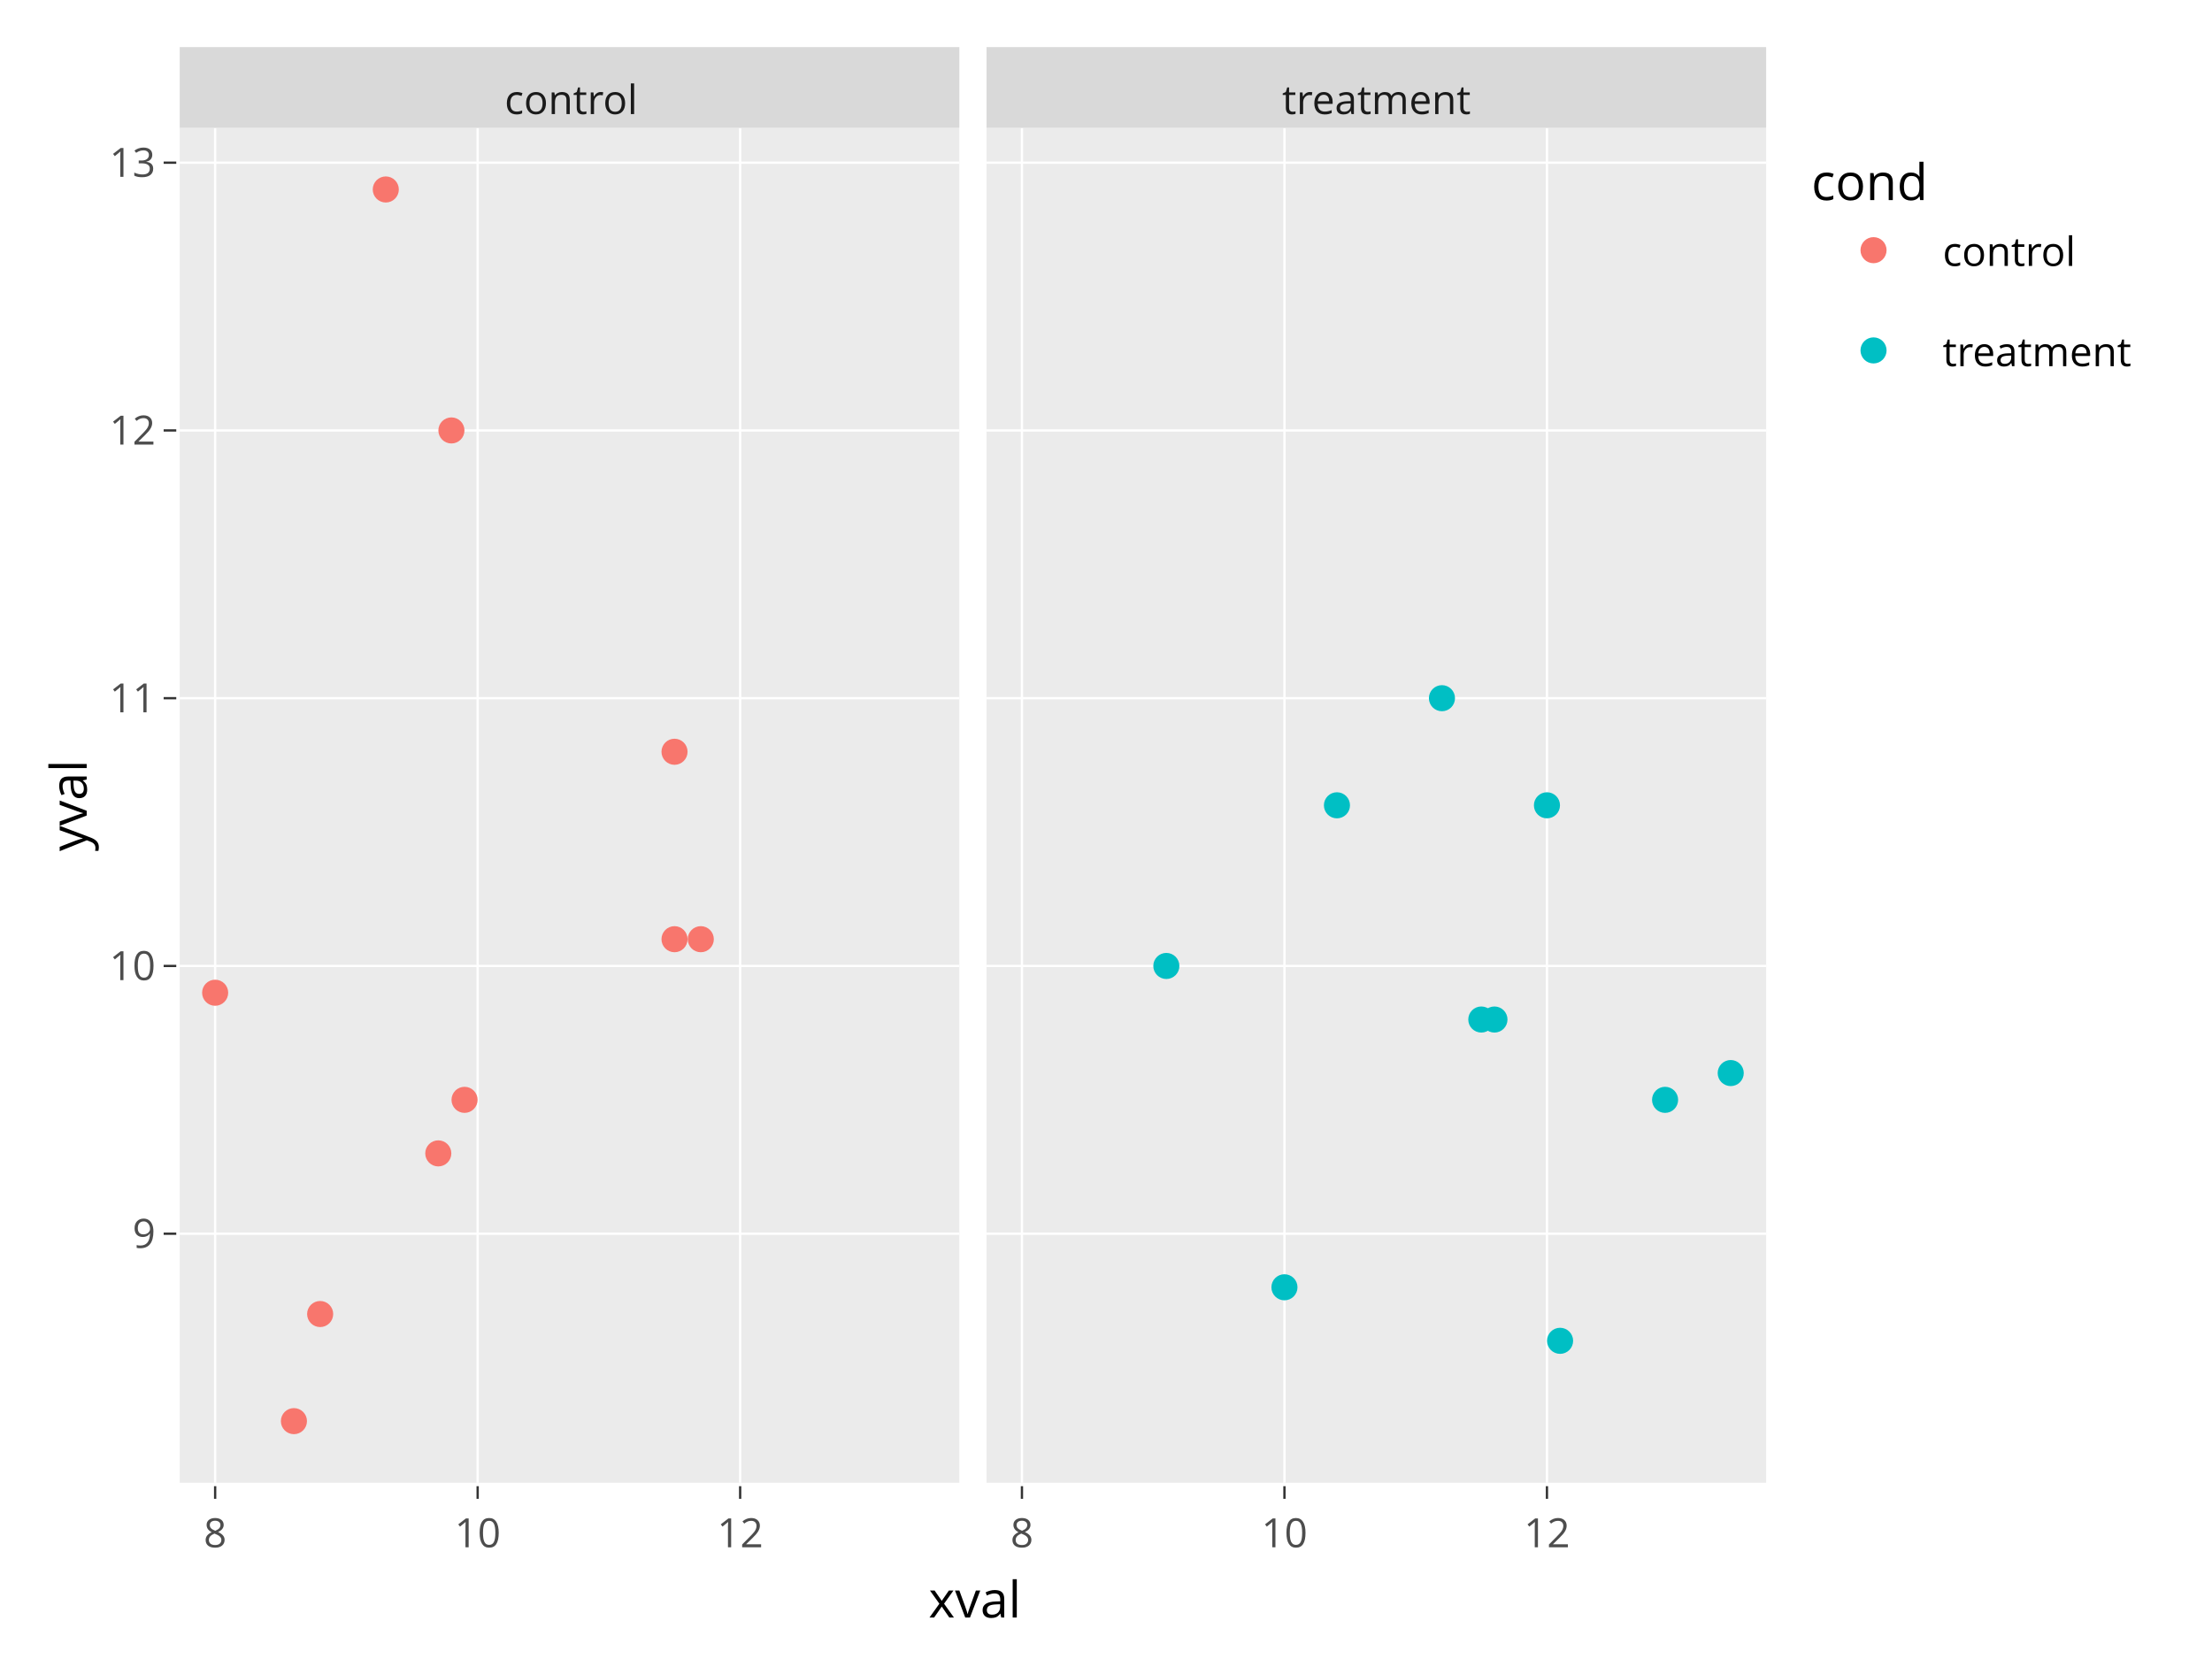
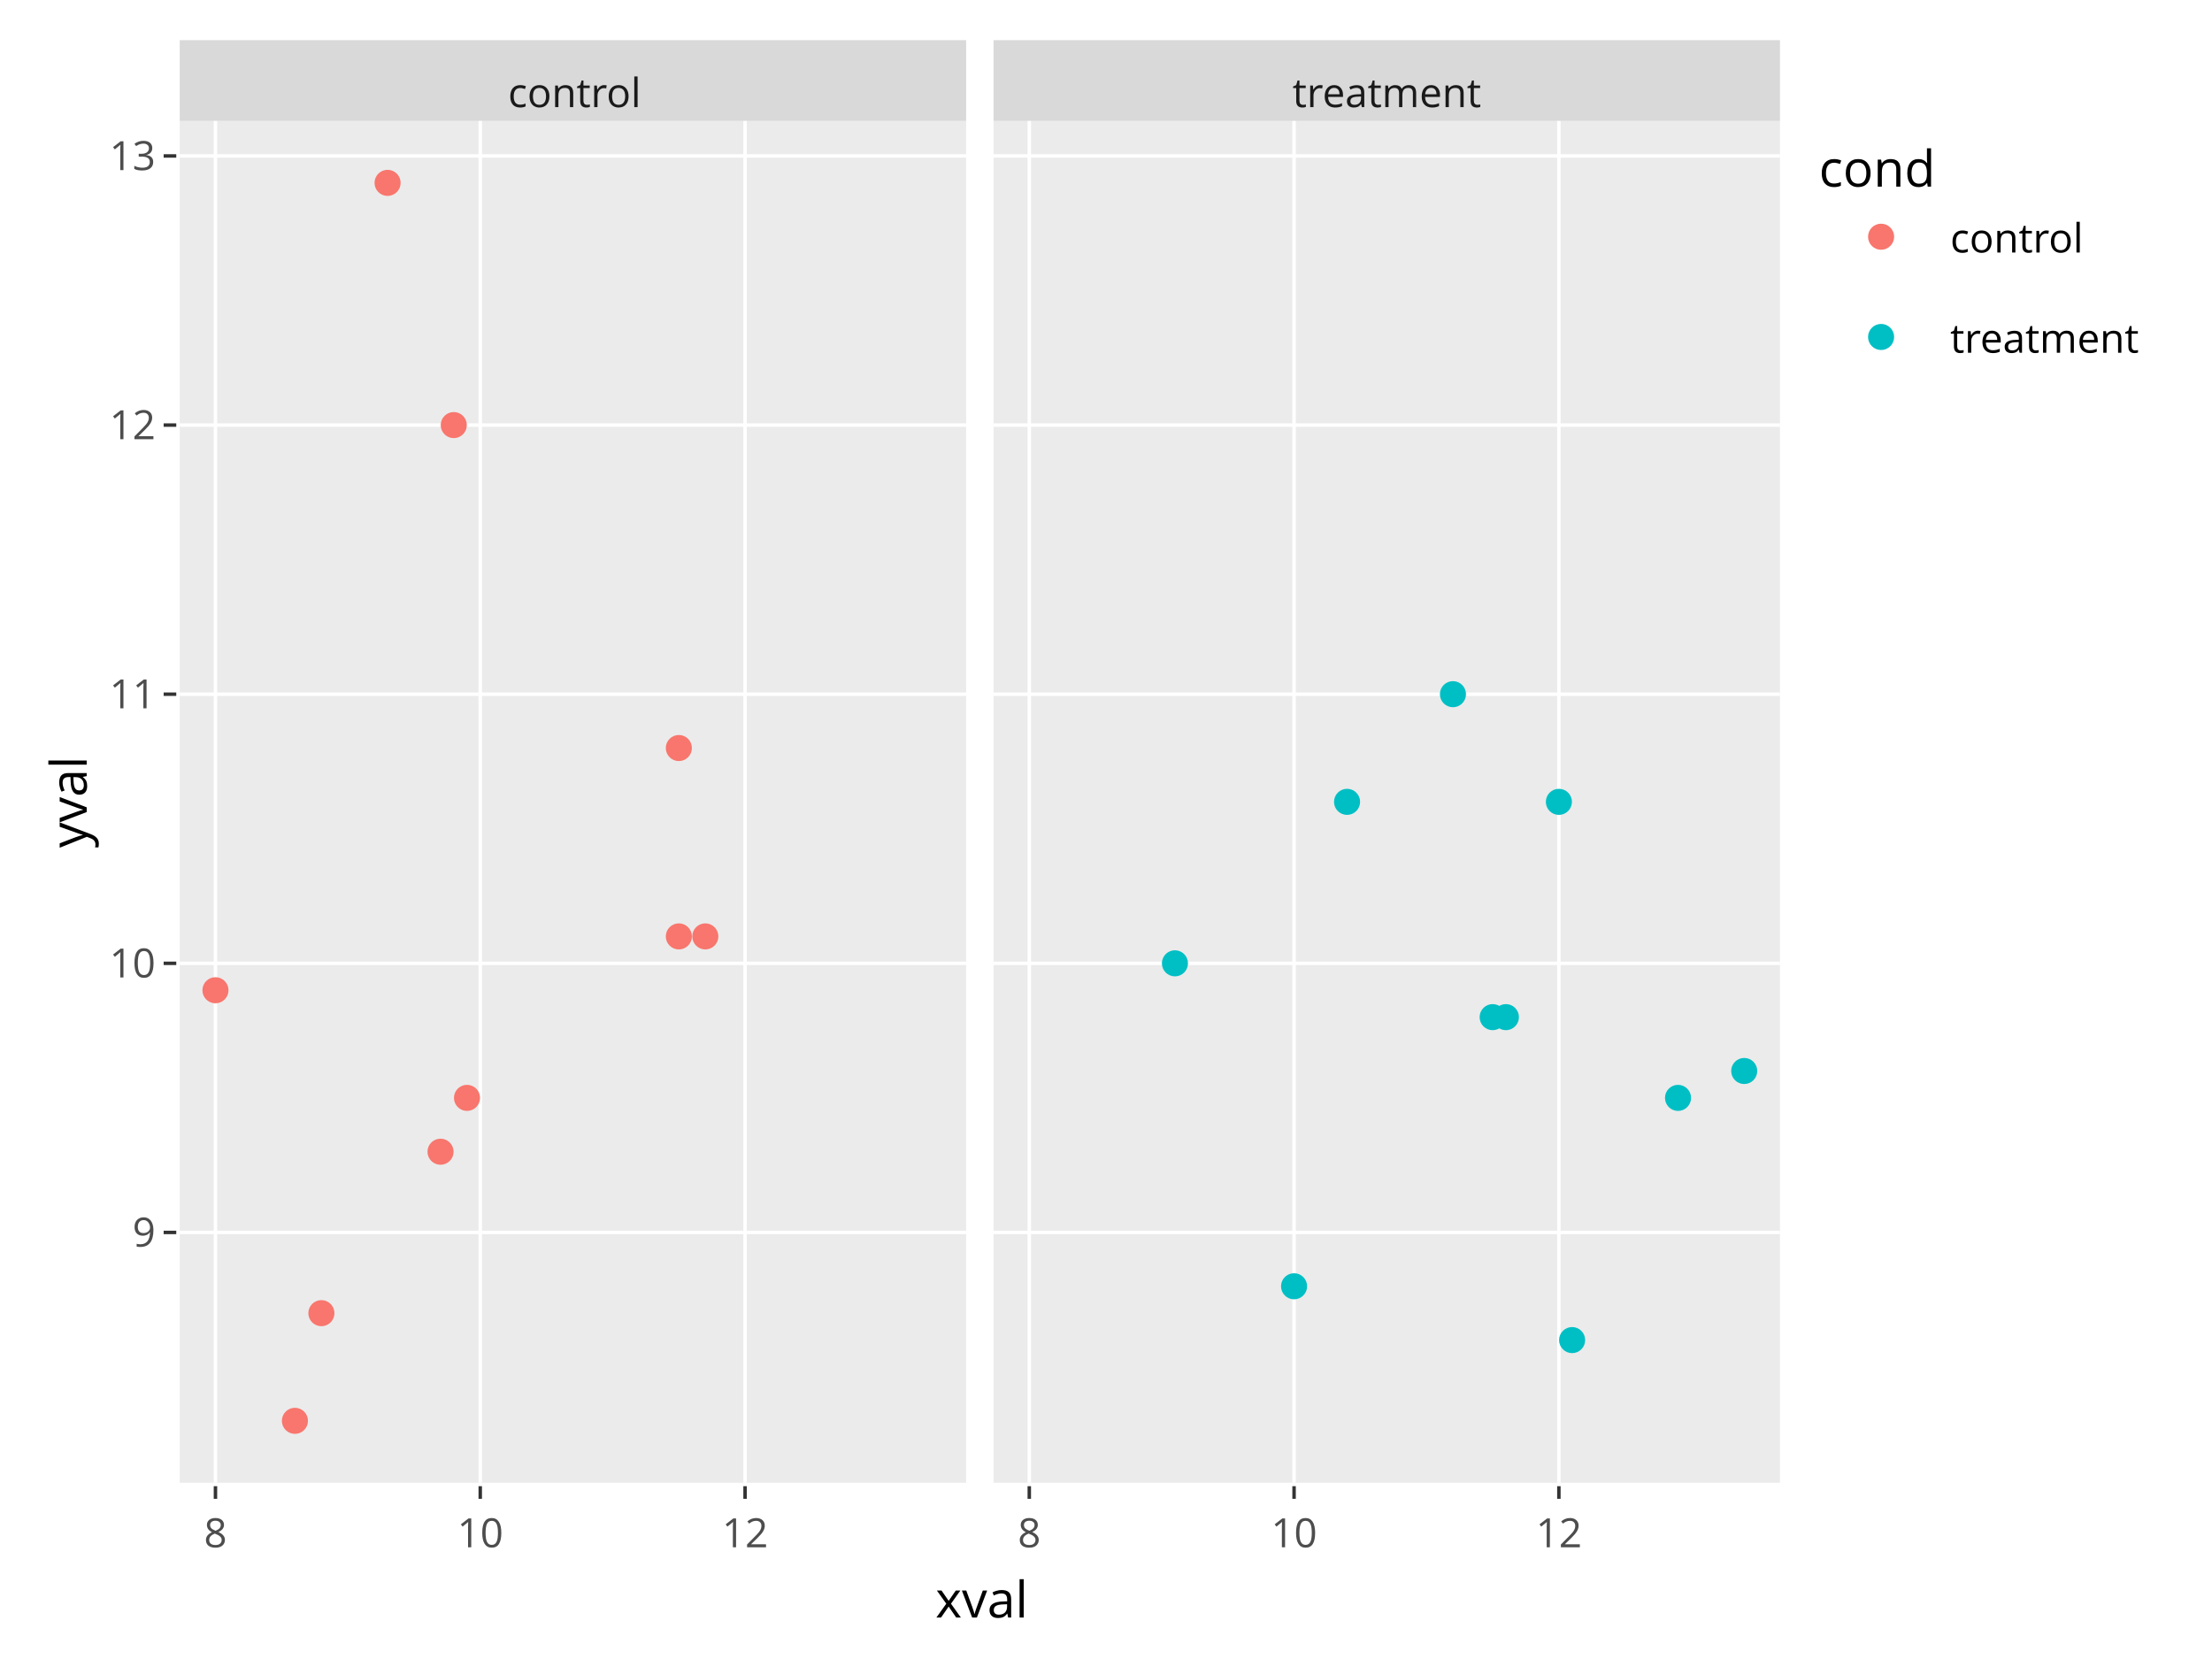
<svg xmlns="http://www.w3.org/2000/svg" class="main-svg" width="640" height="480" style="" viewBox="0 0 640 480">
  <rect x="0" y="0" width="640" height="480" style="fill: rgb(255, 255, 255); fill-opacity: 1;" />
  <defs id="defs-">
    <g class="clips">
      <clipPath id="clipxyplot" class="plotclip">
-         <rect width="225.57" height="392" />
+         <rect width="227.536" height="394" />
      </clipPath>
      <clipPath id="clipx2yplot" class="plotclip">
-         <rect width="225.57" height="392" />
+         <rect width="227.536" height="394" />
      </clipPath>
      <clipPath class="axesclip" id="clipx">
-         <rect x="52" y="0" width="225.57" height="480" />
+         <rect x="52" y="0" width="227.536" height="480" />
      </clipPath>
      <clipPath class="axesclip" id="clipy">
-         <rect x="0" y="37" width="640" height="392" />
+         <rect x="0" y="35" width="640" height="394" />
      </clipPath>
      <clipPath class="axesclip" id="clipxy">
-         <rect x="52" y="37" width="225.57" height="392" />
+         <rect x="52" y="35" width="227.536" height="394" />
      </clipPath>
      <clipPath class="axesclip" id="clipx2">
-         <rect x="285.43" y="0" width="225.57" height="480" />
+         <rect x="287.464" y="0" width="227.536" height="480" />
      </clipPath>
      <clipPath class="axesclip" id="clipx2y">
-         <rect x="285.43" y="37" width="225.57" height="392" />
+         <rect x="287.464" y="35" width="227.536" height="394" />
      </clipPath>
    </g>
    <g class="gradients" />
    <g class="patterns" />
  </defs>
  <g class="bglayer">
-     <rect class="bg" x="52" y="37" width="225.57" height="392" style="fill: rgb(235, 235, 235); fill-opacity: 1; stroke-width: 0;" />
-     <rect class="bg" x="285.43" y="37" width="225.57" height="392" style="fill: rgb(235, 235, 235); fill-opacity: 1; stroke-width: 0;" />
+     <rect class="bg" x="52" y="35" width="227.536" height="394" style="fill: rgb(235, 235, 235); fill-opacity: 1; stroke-width: 0;" />
+     <rect class="bg" x="287.464" y="35" width="227.536" height="394" style="fill: rgb(235, 235, 235); fill-opacity: 1; stroke-width: 0;" />
  </g>
  <g class="layer-below">
    <g class="imagelayer" />
-     <g class="shapelayer" />
+     <g class="shapelayer">
+       <path data-index="0" fill-rule="evenodd" d="M52,429H279.536V35H52Z" style="opacity: 1; stroke: rgb(0, 0, 0); stroke-opacity: 0; fill: rgb(0, 0, 0); fill-opacity: 0; stroke-width: 0px;" />
+       <path data-index="1" fill-rule="evenodd" d="M52,35H279.536V11.621H52Z" style="opacity: 1; stroke: rgb(0, 0, 0); stroke-opacity: 0; fill: rgb(217, 217, 217); fill-opacity: 1; stroke-width: 0px;" />
+       <path data-index="2" fill-rule="evenodd" d="M287.464,429H515V35H287.464Z" style="opacity: 1; stroke: rgb(0, 0, 0); stroke-opacity: 0; fill: rgb(0, 0, 0); fill-opacity: 0; stroke-width: 0px;" />
+       <path data-index="3" fill-rule="evenodd" d="M287.464,35H515V11.621H287.464Z" style="opacity: 1; stroke: rgb(0, 0, 0); stroke-opacity: 0; fill: rgb(217, 217, 217); fill-opacity: 1; stroke-width: 0px;" />
+     </g>
  </g>
  <g class="cartesianlayer">
    <g class="subplot xy">
      <g class="layer-subplot">
        <g class="shapelayer" />
        <g class="imagelayer" />
      </g>
      <g class="gridlayer">
        <g class="x">
-           <path class="xgrid crisp" transform="translate(62.25,0)" d="M0,37v392" style="stroke: rgb(255, 255, 255); stroke-opacity: 1; stroke-width: 0.664px;" />
-           <path class="xgrid crisp" transform="translate(138.2,0)" d="M0,37v392" style="stroke: rgb(255, 255, 255); stroke-opacity: 1; stroke-width: 0.664px;" />
-           <path class="xgrid crisp" transform="translate(214.15,0)" d="M0,37v392" style="stroke: rgb(255, 255, 255); stroke-opacity: 1; stroke-width: 0.664px;" />
+           <path class="xgrid crisp" transform="translate(62.34,0)" d="M0,35v394" style="stroke: rgb(255, 255, 255); stroke-opacity: 1; stroke-width: 1px;" />
+           <path class="xgrid crisp" transform="translate(138.95,0)" d="M0,35v394" style="stroke: rgb(255, 255, 255); stroke-opacity: 1; stroke-width: 1px;" />
+           <path class="xgrid crisp" transform="translate(215.57,0)" d="M0,35v394" style="stroke: rgb(255, 255, 255); stroke-opacity: 1; stroke-width: 1px;" />
        </g>
        <g class="y">
-           <path class="ygrid crisp" transform="translate(0,356.95)" d="M52,0h225.57" style="stroke: rgb(255, 255, 255); stroke-opacity: 1; stroke-width: 0.664px;" />
-           <path class="ygrid crisp" transform="translate(0,279.48)" d="M52,0h225.57" style="stroke: rgb(255, 255, 255); stroke-opacity: 1; stroke-width: 0.664px;" />
-           <path class="ygrid crisp" transform="translate(0,202.01)" d="M52,0h225.57" style="stroke: rgb(255, 255, 255); stroke-opacity: 1; stroke-width: 0.664px;" />
-           <path class="ygrid crisp" transform="translate(0,124.54)" d="M52,0h225.57" style="stroke: rgb(255, 255, 255); stroke-opacity: 1; stroke-width: 0.664px;" />
-           <path class="ygrid crisp" transform="translate(0,47.07)" d="M52,0h225.57" style="stroke: rgb(255, 255, 255); stroke-opacity: 1; stroke-width: 0.664px;" />
+           <path class="ygrid crisp" transform="translate(0,356.58)" d="M52,0h227.536" style="stroke: rgb(255, 255, 255); stroke-opacity: 1; stroke-width: 1px;" />
+           <path class="ygrid crisp" transform="translate(0,278.72)" d="M52,0h227.536" style="stroke: rgb(255, 255, 255); stroke-opacity: 1; stroke-width: 1px;" />
+           <path class="ygrid crisp" transform="translate(0,200.85)" d="M52,0h227.536" style="stroke: rgb(255, 255, 255); stroke-opacity: 1; stroke-width: 1px;" />
+           <path class="ygrid crisp" transform="translate(0,122.99)" d="M52,0h227.536" style="stroke: rgb(255, 255, 255); stroke-opacity: 1; stroke-width: 1px;" />
+           <path class="ygrid crisp" transform="translate(0,45.12)" d="M52,0h227.536" style="stroke: rgb(255, 255, 255); stroke-opacity: 1; stroke-width: 1px;" />
        </g>
      </g>
      <g class="zerolinelayer" />
      <path class="xlines-below" />
      <path class="ylines-below" />
      <g class="overlines-below" />
      <g class="xaxislayer-below" />
      <g class="yaxislayer-below" />
      <g class="overaxes-below" />
-       <g class="plot" transform="translate(52,37)" clip-path="url(#clipxyplot)">
+       <g class="plot" transform="translate(52,35)" clip-path="url(#clipxyplot)">
        <g class="scatterlayer mlayer">
          <g class="trace scatter trace-vdiffr-plotly-1" style="stroke-miterlimit: 2; opacity: 1;">
            <g class="fills" />
            <g class="errorbars" />
            <g class="lines" />
            <g class="points">
-               <path class="point" transform="translate(143.16,180.51)" d="M2.83,0A2.83,2.83 0 1,1 0,-2.83A2.83,2.83 0 0,1 2.83,0Z" style="opacity: 1; stroke-width: 1.89px; fill: rgb(248, 118, 109); fill-opacity: 1; stroke: rgb(248, 118, 109); stroke-opacity: 1;" />
-               <path class="point" transform="translate(59.62,17.82)" d="M2.83,0A2.83,2.83 0 1,1 0,-2.83A2.83,2.83 0 0,1 2.83,0Z" style="opacity: 1; stroke-width: 1.89px; fill: rgb(248, 118, 109); fill-opacity: 1; stroke: rgb(248, 118, 109); stroke-opacity: 1;" />
-               <path class="point" transform="translate(10.25,250.23)" d="M2.83,0A2.83,2.83 0 1,1 0,-2.83A2.83,2.83 0 0,1 2.83,0Z" style="opacity: 1; stroke-width: 1.89px; fill: rgb(248, 118, 109); fill-opacity: 1; stroke: rgb(248, 118, 109); stroke-opacity: 1;" />
-               <path class="point" transform="translate(143.16,234.74)" d="M2.83,0A2.83,2.83 0 1,1 0,-2.83A2.83,2.83 0 0,1 2.83,0Z" style="opacity: 1; stroke-width: 1.89px; fill: rgb(248, 118, 109); fill-opacity: 1; stroke: rgb(248, 118, 109); stroke-opacity: 1;" />
-               <path class="point" transform="translate(33.04,374.18)" d="M2.83,0A2.83,2.83 0 1,1 0,-2.83A2.83,2.83 0 0,1 2.83,0Z" style="opacity: 1; stroke-width: 1.89px; fill: rgb(248, 118, 109); fill-opacity: 1; stroke: rgb(248, 118, 109); stroke-opacity: 1;" />
-               <path class="point" transform="translate(82.41,281.22)" d="M2.83,0A2.83,2.83 0 1,1 0,-2.83A2.83,2.83 0 0,1 2.83,0Z" style="opacity: 1; stroke-width: 1.89px; fill: rgb(248, 118, 109); fill-opacity: 1; stroke: rgb(248, 118, 109); stroke-opacity: 1;" />
-               <path class="point" transform="translate(40.63,343.19)" d="M2.83,0A2.83,2.83 0 1,1 0,-2.83A2.83,2.83 0 0,1 2.83,0Z" style="opacity: 1; stroke-width: 1.89px; fill: rgb(248, 118, 109); fill-opacity: 1; stroke: rgb(248, 118, 109); stroke-opacity: 1;" />
-               <path class="point" transform="translate(150.76,234.74)" d="M2.83,0A2.83,2.83 0 1,1 0,-2.83A2.83,2.83 0 0,1 2.83,0Z" style="opacity: 1; stroke-width: 1.89px; fill: rgb(248, 118, 109); fill-opacity: 1; stroke: rgb(248, 118, 109); stroke-opacity: 1;" />
-               <path class="point" transform="translate(74.81,296.71)" d="M2.83,0A2.83,2.83 0 1,1 0,-2.83A2.83,2.83 0 0,1 2.83,0Z" style="opacity: 1; stroke-width: 1.89px; fill: rgb(248, 118, 109); fill-opacity: 1; stroke: rgb(248, 118, 109); stroke-opacity: 1;" />
-               <path class="point" transform="translate(78.61,87.54)" d="M2.83,0A2.83,2.83 0 1,1 0,-2.83A2.83,2.83 0 0,1 2.83,0Z" style="opacity: 1; stroke-width: 1.89px; fill: rgb(248, 118, 109); fill-opacity: 1; stroke: rgb(248, 118, 109); stroke-opacity: 1;" />
+               <path class="point" transform="translate(144.41,181.43)" d="M2.83,0A2.83,2.83 0 1,1 0,-2.83A2.83,2.83 0 0,1 2.83,0Z" style="opacity: 1; stroke-width: 1.89px; fill: rgb(248, 118, 109); fill-opacity: 1; stroke: rgb(248, 118, 109); stroke-opacity: 1;" />
+               <path class="point" transform="translate(60.14,17.91)" d="M2.83,0A2.83,2.83 0 1,1 0,-2.83A2.83,2.83 0 0,1 2.83,0Z" style="opacity: 1; stroke-width: 1.89px; fill: rgb(248, 118, 109); fill-opacity: 1; stroke: rgb(248, 118, 109); stroke-opacity: 1;" />
+               <path class="point" transform="translate(10.34,251.51)" d="M2.83,0A2.83,2.83 0 1,1 0,-2.83A2.83,2.83 0 0,1 2.83,0Z" style="opacity: 1; stroke-width: 1.89px; fill: rgb(248, 118, 109); fill-opacity: 1; stroke: rgb(248, 118, 109); stroke-opacity: 1;" />
+               <path class="point" transform="translate(144.41,235.93)" d="M2.83,0A2.83,2.83 0 1,1 0,-2.83A2.83,2.83 0 0,1 2.83,0Z" style="opacity: 1; stroke-width: 1.89px; fill: rgb(248, 118, 109); fill-opacity: 1; stroke: rgb(248, 118, 109); stroke-opacity: 1;" />
+               <path class="point" transform="translate(33.33,376.09)" d="M2.83,0A2.83,2.83 0 1,1 0,-2.83A2.83,2.83 0 0,1 2.83,0Z" style="opacity: 1; stroke-width: 1.89px; fill: rgb(248, 118, 109); fill-opacity: 1; stroke: rgb(248, 118, 109); stroke-opacity: 1;" />
+               <path class="point" transform="translate(83.12,282.65)" d="M2.83,0A2.83,2.83 0 1,1 0,-2.83A2.83,2.83 0 0,1 2.83,0Z" style="opacity: 1; stroke-width: 1.89px; fill: rgb(248, 118, 109); fill-opacity: 1; stroke: rgb(248, 118, 109); stroke-opacity: 1;" />
+               <path class="point" transform="translate(40.99,344.94)" d="M2.83,0A2.83,2.83 0 1,1 0,-2.83A2.83,2.83 0 0,1 2.83,0Z" style="opacity: 1; stroke-width: 1.89px; fill: rgb(248, 118, 109); fill-opacity: 1; stroke: rgb(248, 118, 109); stroke-opacity: 1;" />
+               <path class="point" transform="translate(152.07,235.93)" d="M2.83,0A2.83,2.83 0 1,1 0,-2.83A2.83,2.83 0 0,1 2.83,0Z" style="opacity: 1; stroke-width: 1.89px; fill: rgb(248, 118, 109); fill-opacity: 1; stroke: rgb(248, 118, 109); stroke-opacity: 1;" />
+               <path class="point" transform="translate(75.46,298.23)" d="M2.83,0A2.83,2.83 0 1,1 0,-2.83A2.83,2.83 0 0,1 2.83,0Z" style="opacity: 1; stroke-width: 1.89px; fill: rgb(248, 118, 109); fill-opacity: 1; stroke: rgb(248, 118, 109); stroke-opacity: 1;" />
+               <path class="point" transform="translate(79.29,87.99)" d="M2.83,0A2.83,2.83 0 1,1 0,-2.83A2.83,2.83 0 0,1 2.83,0Z" style="opacity: 1; stroke-width: 1.89px; fill: rgb(248, 118, 109); fill-opacity: 1; stroke: rgb(248, 118, 109); stroke-opacity: 1;" />
            </g>
            <g class="text" />
          </g>
        </g>
      </g>
      <g class="overplot" />
      <path class="xlines-above crisp" d="" style="fill: none; stroke-width: 1px; stroke: rgb(0, 0, 0); stroke-opacity: 0;" />
      <path class="ylines-above crisp" d="" style="fill: none; stroke-width: 1px; stroke: rgb(0, 0, 0); stroke-opacity: 0;" />
      <g class="overlines-above" />
      <g class="xaxislayer-above">
-         <path class="xtick ticks crisp" d="M0,430v3.653" transform="translate(62.25,0)" style="stroke: rgb(51, 51, 51); stroke-opacity: 1; stroke-width: 0.664px;" />
-         <path class="xtick ticks crisp" d="M0,430v3.653" transform="translate(138.2,0)" style="stroke: rgb(51, 51, 51); stroke-opacity: 1; stroke-width: 0.664px;" />
-         <path class="xtick ticks crisp" d="M0,430v3.653" transform="translate(214.15,0)" style="stroke: rgb(51, 51, 51); stroke-opacity: 1; stroke-width: 0.664px;" />
+         <path class="xtick ticks crisp" d="M0,430v3.653" transform="translate(62.34,0)" style="stroke: rgb(51, 51, 51); stroke-opacity: 1; stroke-width: 1px;" />
+         <path class="xtick ticks crisp" d="M0,430v3.653" transform="translate(138.95,0)" style="stroke: rgb(51, 51, 51); stroke-opacity: 1; stroke-width: 1px;" />
+         <path class="xtick ticks crisp" d="M0,430v3.653" transform="translate(215.57,0)" style="stroke: rgb(51, 51, 51); stroke-opacity: 1; stroke-width: 1px;" />
        <g class="xtick">
-           <text text-anchor="middle" x="0" y="447.68" transform="translate(62.25,0)" style="font-family: 'Open Sans', verdana, arial, sans-serif; font-size: 11.69px; fill: rgb(77, 77, 77); fill-opacity: 1; white-space: pre; opacity: 1;">8</text>
+           <text text-anchor="middle" x="0" y="447.68" transform="translate(62.34,0)" style="font-family: 'Open Sans', verdana, arial, sans-serif; font-size: 11.69px; fill: rgb(77, 77, 77); fill-opacity: 1; white-space: pre; opacity: 1;">8</text>
        </g>
        <g class="xtick">
-           <text text-anchor="middle" x="0" y="447.68" style="font-family: 'Open Sans', verdana, arial, sans-serif; font-size: 11.69px; fill: rgb(77, 77, 77); fill-opacity: 1; white-space: pre; opacity: 1;" transform="translate(138.2,0)">10</text>
+           <text text-anchor="middle" x="0" y="447.68" style="font-family: 'Open Sans', verdana, arial, sans-serif; font-size: 11.69px; fill: rgb(77, 77, 77); fill-opacity: 1; white-space: pre; opacity: 1;" transform="translate(138.95,0)">10</text>
        </g>
        <g class="xtick">
-           <text text-anchor="middle" x="0" y="447.68" style="font-family: 'Open Sans', verdana, arial, sans-serif; font-size: 11.69px; fill: rgb(77, 77, 77); fill-opacity: 1; white-space: pre; opacity: 1;" transform="translate(214.15,0)">12</text>
+           <text text-anchor="middle" x="0" y="447.68" style="font-family: 'Open Sans', verdana, arial, sans-serif; font-size: 11.69px; fill: rgb(77, 77, 77); fill-opacity: 1; white-space: pre; opacity: 1;" transform="translate(215.57,0)">12</text>
        </g>
      </g>
      <g class="yaxislayer-above">
-         <path class="ytick ticks crisp" d="M51,0h-3.653" transform="translate(0,356.95)" style="stroke: rgb(51, 51, 51); stroke-opacity: 1; stroke-width: 0.664px;" />
-         <path class="ytick ticks crisp" d="M51,0h-3.653" transform="translate(0,279.48)" style="stroke: rgb(51, 51, 51); stroke-opacity: 1; stroke-width: 0.664px;" />
-         <path class="ytick ticks crisp" d="M51,0h-3.653" transform="translate(0,202.01)" style="stroke: rgb(51, 51, 51); stroke-opacity: 1; stroke-width: 0.664px;" />
-         <path class="ytick ticks crisp" d="M51,0h-3.653" transform="translate(0,124.54)" style="stroke: rgb(51, 51, 51); stroke-opacity: 1; stroke-width: 0.664px;" />
-         <path class="ytick ticks crisp" d="M51,0h-3.653" transform="translate(0,47.07)" style="stroke: rgb(51, 51, 51); stroke-opacity: 1; stroke-width: 0.664px;" />
-         <g class="ytick">
-           <text text-anchor="end" x="45.009" y="4.091" transform="translate(0,356.95)" style="font-family: 'Open Sans', verdana, arial, sans-serif; font-size: 11.69px; fill: rgb(77, 77, 77); fill-opacity: 1; white-space: pre; opacity: 1;">9</text>
-         </g>
-         <g class="ytick">
-           <text text-anchor="end" x="45.009" y="4.091" style="font-family: 'Open Sans', verdana, arial, sans-serif; font-size: 11.69px; fill: rgb(77, 77, 77); fill-opacity: 1; white-space: pre; opacity: 1;" transform="translate(0,279.48)">10</text>
-         </g>
-         <g class="ytick">
-           <text text-anchor="end" x="45.009" y="4.091" style="font-family: 'Open Sans', verdana, arial, sans-serif; font-size: 11.69px; fill: rgb(77, 77, 77); fill-opacity: 1; white-space: pre; opacity: 1;" transform="translate(0,202.01)">11</text>
-         </g>
-         <g class="ytick">
-           <text text-anchor="end" x="45.009" y="4.091" style="font-family: 'Open Sans', verdana, arial, sans-serif; font-size: 11.69px; fill: rgb(77, 77, 77); fill-opacity: 1; white-space: pre; opacity: 1;" transform="translate(0,124.54)">12</text>
-         </g>
-         <g class="ytick">
-           <text text-anchor="end" x="45.009" y="4.091" style="font-family: 'Open Sans', verdana, arial, sans-serif; font-size: 11.69px; fill: rgb(77, 77, 77); fill-opacity: 1; white-space: pre; opacity: 1;" transform="translate(0,47.07)">13</text>
+         <path class="ytick ticks crisp" d="M51,0h-3.653" transform="translate(0,356.58)" style="stroke: rgb(51, 51, 51); stroke-opacity: 1; stroke-width: 1px;" />
+         <path class="ytick ticks crisp" d="M51,0h-3.653" transform="translate(0,278.72)" style="stroke: rgb(51, 51, 51); stroke-opacity: 1; stroke-width: 1px;" />
+         <path class="ytick ticks crisp" d="M51,0h-3.653" transform="translate(0,200.85)" style="stroke: rgb(51, 51, 51); stroke-opacity: 1; stroke-width: 1px;" />
+         <path class="ytick ticks crisp" d="M51,0h-3.653" transform="translate(0,122.99)" style="stroke: rgb(51, 51, 51); stroke-opacity: 1; stroke-width: 1px;" />
+         <path class="ytick ticks crisp" d="M51,0h-3.653" transform="translate(0,45.12)" style="stroke: rgb(51, 51, 51); stroke-opacity: 1; stroke-width: 1px;" />
+         <g class="ytick">
+           <text text-anchor="end" x="45.009" y="4.091" transform="translate(0,356.58)" style="font-family: 'Open Sans', verdana, arial, sans-serif; font-size: 11.69px; fill: rgb(77, 77, 77); fill-opacity: 1; white-space: pre; opacity: 1;">9</text>
+         </g>
+         <g class="ytick">
+           <text text-anchor="end" x="45.009" y="4.091" style="font-family: 'Open Sans', verdana, arial, sans-serif; font-size: 11.69px; fill: rgb(77, 77, 77); fill-opacity: 1; white-space: pre; opacity: 1;" transform="translate(0,278.72)">10</text>
+         </g>
+         <g class="ytick">
+           <text text-anchor="end" x="45.009" y="4.091" style="font-family: 'Open Sans', verdana, arial, sans-serif; font-size: 11.69px; fill: rgb(77, 77, 77); fill-opacity: 1; white-space: pre; opacity: 1;" transform="translate(0,200.85)">11</text>
+         </g>
+         <g class="ytick">
+           <text text-anchor="end" x="45.009" y="4.091" style="font-family: 'Open Sans', verdana, arial, sans-serif; font-size: 11.69px; fill: rgb(77, 77, 77); fill-opacity: 1; white-space: pre; opacity: 1;" transform="translate(0,122.99)">12</text>
+         </g>
+         <g class="ytick">
+           <text text-anchor="end" x="45.009" y="4.091" style="font-family: 'Open Sans', verdana, arial, sans-serif; font-size: 11.69px; fill: rgb(77, 77, 77); fill-opacity: 1; white-space: pre; opacity: 1;" transform="translate(0,45.12)">13</text>
        </g>
      </g>
      <g class="overaxes-above" />
    </g>
    <g class="subplot x2y">
      <g class="layer-subplot">
        <g class="shapelayer" />
        <g class="imagelayer" />
      </g>
      <g class="gridlayer">
        <g class="x2">
-           <path class="x2grid crisp" transform="translate(295.6798,0)" d="M0,37v392" style="stroke: rgb(255, 255, 255); stroke-opacity: 1; stroke-width: 0.664px;" />
-           <path class="x2grid crisp" transform="translate(371.6298,0)" d="M0,37v392" style="stroke: rgb(255, 255, 255); stroke-opacity: 1; stroke-width: 0.664px;" />
-           <path class="x2grid crisp" transform="translate(447.5798,0)" d="M0,37v392" style="stroke: rgb(255, 255, 255); stroke-opacity: 1; stroke-width: 0.664px;" />
+           <path class="x2grid crisp" transform="translate(297.804,0)" d="M0,35v394" style="stroke: rgb(255, 255, 255); stroke-opacity: 1; stroke-width: 1px;" />
+           <path class="x2grid crisp" transform="translate(374.414,0)" d="M0,35v394" style="stroke: rgb(255, 255, 255); stroke-opacity: 1; stroke-width: 1px;" />
+           <path class="x2grid crisp" transform="translate(451.034,0)" d="M0,35v394" style="stroke: rgb(255, 255, 255); stroke-opacity: 1; stroke-width: 1px;" />
        </g>
        <g class="y">
-           <path class="ygrid crisp" transform="translate(0,356.95)" d="M285.43,0h225.57" style="stroke: rgb(255, 255, 255); stroke-opacity: 1; stroke-width: 0.664px;" />
-           <path class="ygrid crisp" transform="translate(0,279.48)" d="M285.43,0h225.57" style="stroke: rgb(255, 255, 255); stroke-opacity: 1; stroke-width: 0.664px;" />
-           <path class="ygrid crisp" transform="translate(0,202.01)" d="M285.43,0h225.57" style="stroke: rgb(255, 255, 255); stroke-opacity: 1; stroke-width: 0.664px;" />
-           <path class="ygrid crisp" transform="translate(0,124.54)" d="M285.43,0h225.57" style="stroke: rgb(255, 255, 255); stroke-opacity: 1; stroke-width: 0.664px;" />
-           <path class="ygrid crisp" transform="translate(0,47.07)" d="M285.43,0h225.57" style="stroke: rgb(255, 255, 255); stroke-opacity: 1; stroke-width: 0.664px;" />
+           <path class="ygrid crisp" transform="translate(0,356.58)" d="M287.464,0h227.536" style="stroke: rgb(255, 255, 255); stroke-opacity: 1; stroke-width: 1px;" />
+           <path class="ygrid crisp" transform="translate(0,278.72)" d="M287.464,0h227.536" style="stroke: rgb(255, 255, 255); stroke-opacity: 1; stroke-width: 1px;" />
+           <path class="ygrid crisp" transform="translate(0,200.85)" d="M287.464,0h227.536" style="stroke: rgb(255, 255, 255); stroke-opacity: 1; stroke-width: 1px;" />
+           <path class="ygrid crisp" transform="translate(0,122.99)" d="M287.464,0h227.536" style="stroke: rgb(255, 255, 255); stroke-opacity: 1; stroke-width: 1px;" />
+           <path class="ygrid crisp" transform="translate(0,45.12)" d="M287.464,0h227.536" style="stroke: rgb(255, 255, 255); stroke-opacity: 1; stroke-width: 1px;" />
        </g>
      </g>
      <g class="zerolinelayer" />
      <path class="xlines-below" />
      <path class="ylines-below" />
      <g class="overlines-below" />
      <g class="xaxislayer-below" />
      <g class="yaxislayer-below" />
      <g class="overaxes-below" />
-       <g class="plot" transform="translate(285.4298,37)" clip-path="url(#clipx2yplot)">
+       <g class="plot" transform="translate(287.464,35)" clip-path="url(#clipx2yplot)">
        <g class="scatterlayer mlayer">
          <g class="trace scatter trace-vdiffr-plotly-2" style="stroke-miterlimit: 2; opacity: 1;">
            <g class="fills" />
            <g class="errorbars" />
            <g class="lines" />
            <g class="points">
-               <path class="point" transform="translate(101.39,196)" d="M2.83,0A2.83,2.83 0 1,1 0,-2.83A2.83,2.83 0 0,1 2.83,0Z" style="opacity: 1; stroke-width: 1.89px; fill: rgb(0, 191, 196); fill-opacity: 1; stroke: rgb(0, 191, 196); stroke-opacity: 1;" />
-               <path class="point" transform="translate(165.95,350.94)" d="M2.83,0A2.83,2.83 0 1,1 0,-2.83A2.83,2.83 0 0,1 2.83,0Z" style="opacity: 1; stroke-width: 1.89px; fill: rgb(0, 191, 196); fill-opacity: 1; stroke: rgb(0, 191, 196); stroke-opacity: 1;" />
-               <path class="point" transform="translate(131.77,165.01)" d="M2.83,0A2.83,2.83 0 1,1 0,-2.83A2.83,2.83 0 0,1 2.83,0Z" style="opacity: 1; stroke-width: 1.89px; fill: rgb(0, 191, 196); fill-opacity: 1; stroke: rgb(0, 191, 196); stroke-opacity: 1;" />
-               <path class="point" transform="translate(86.2,335.45)" d="M2.83,0A2.83,2.83 0 1,1 0,-2.83A2.83,2.83 0 0,1 2.83,0Z" style="opacity: 1; stroke-width: 1.89px; fill: rgb(0, 191, 196); fill-opacity: 1; stroke: rgb(0, 191, 196); stroke-opacity: 1;" />
-               <path class="point" transform="translate(196.33,281.22)" d="M2.83,0A2.83,2.83 0 1,1 0,-2.83A2.83,2.83 0 0,1 2.83,0Z" style="opacity: 1; stroke-width: 1.89px; fill: rgb(0, 191, 196); fill-opacity: 1; stroke: rgb(0, 191, 196); stroke-opacity: 1;" />
-               <path class="point" transform="translate(52.03,242.48)" d="M2.83,0A2.83,2.83 0 1,1 0,-2.83A2.83,2.83 0 0,1 2.83,0Z" style="opacity: 1; stroke-width: 1.89px; fill: rgb(0, 191, 196); fill-opacity: 1; stroke: rgb(0, 191, 196); stroke-opacity: 1;" />
-               <path class="point" transform="translate(215.32,273.47)" d="M2.83,0A2.83,2.83 0 1,1 0,-2.83A2.83,2.83 0 0,1 2.83,0Z" style="opacity: 1; stroke-width: 1.89px; fill: rgb(0, 191, 196); fill-opacity: 1; stroke: rgb(0, 191, 196); stroke-opacity: 1;" />
-               <path class="point" transform="translate(146.96,257.98)" d="M2.83,0A2.83,2.83 0 1,1 0,-2.83A2.83,2.83 0 0,1 2.83,0Z" style="opacity: 1; stroke-width: 1.89px; fill: rgb(0, 191, 196); fill-opacity: 1; stroke: rgb(0, 191, 196); stroke-opacity: 1;" />
-               <path class="point" transform="translate(143.16,257.98)" d="M2.83,0A2.83,2.83 0 1,1 0,-2.83A2.83,2.83 0 0,1 2.83,0Z" style="opacity: 1; stroke-width: 1.89px; fill: rgb(0, 191, 196); fill-opacity: 1; stroke: rgb(0, 191, 196); stroke-opacity: 1;" />
-               <path class="point" transform="translate(162.15,196)" d="M2.83,0A2.83,2.83 0 1,1 0,-2.83A2.83,2.83 0 0,1 2.83,0Z" style="opacity: 1; stroke-width: 1.89px; fill: rgb(0, 191, 196); fill-opacity: 1; stroke: rgb(0, 191, 196); stroke-opacity: 1;" />
+               <path class="point" transform="translate(102.28,197)" d="M2.83,0A2.83,2.83 0 1,1 0,-2.83A2.83,2.83 0 0,1 2.83,0Z" style="opacity: 1; stroke-width: 1.89px; fill: rgb(0, 191, 196); fill-opacity: 1; stroke: rgb(0, 191, 196); stroke-opacity: 1;" />
+               <path class="point" transform="translate(167.4,352.73)" d="M2.83,0A2.83,2.83 0 1,1 0,-2.83A2.83,2.83 0 0,1 2.83,0Z" style="opacity: 1; stroke-width: 1.89px; fill: rgb(0, 191, 196); fill-opacity: 1; stroke: rgb(0, 191, 196); stroke-opacity: 1;" />
+               <path class="point" transform="translate(132.92,165.85)" d="M2.83,0A2.83,2.83 0 1,1 0,-2.83A2.83,2.83 0 0,1 2.83,0Z" style="opacity: 1; stroke-width: 1.89px; fill: rgb(0, 191, 196); fill-opacity: 1; stroke: rgb(0, 191, 196); stroke-opacity: 1;" />
+               <path class="point" transform="translate(86.95,337.16)" d="M2.83,0A2.83,2.83 0 1,1 0,-2.83A2.83,2.83 0 0,1 2.83,0Z" style="opacity: 1; stroke-width: 1.89px; fill: rgb(0, 191, 196); fill-opacity: 1; stroke: rgb(0, 191, 196); stroke-opacity: 1;" />
+               <path class="point" transform="translate(198.04,282.65)" d="M2.83,0A2.83,2.83 0 1,1 0,-2.83A2.83,2.83 0 0,1 2.83,0Z" style="opacity: 1; stroke-width: 1.89px; fill: rgb(0, 191, 196); fill-opacity: 1; stroke: rgb(0, 191, 196); stroke-opacity: 1;" />
+               <path class="point" transform="translate(52.48,243.72)" d="M2.83,0A2.83,2.83 0 1,1 0,-2.83A2.83,2.83 0 0,1 2.83,0Z" style="opacity: 1; stroke-width: 1.89px; fill: rgb(0, 191, 196); fill-opacity: 1; stroke: rgb(0, 191, 196); stroke-opacity: 1;" />
+               <path class="point" transform="translate(217.19,274.87)" d="M2.83,0A2.83,2.83 0 1,1 0,-2.83A2.83,2.83 0 0,1 2.83,0Z" style="opacity: 1; stroke-width: 1.89px; fill: rgb(0, 191, 196); fill-opacity: 1; stroke: rgb(0, 191, 196); stroke-opacity: 1;" />
+               <path class="point" transform="translate(148.24,259.29)" d="M2.83,0A2.83,2.83 0 1,1 0,-2.83A2.83,2.83 0 0,1 2.83,0Z" style="opacity: 1; stroke-width: 1.89px; fill: rgb(0, 191, 196); fill-opacity: 1; stroke: rgb(0, 191, 196); stroke-opacity: 1;" />
+               <path class="point" transform="translate(144.41,259.29)" d="M2.83,0A2.83,2.83 0 1,1 0,-2.83A2.83,2.83 0 0,1 2.83,0Z" style="opacity: 1; stroke-width: 1.89px; fill: rgb(0, 191, 196); fill-opacity: 1; stroke: rgb(0, 191, 196); stroke-opacity: 1;" />
+               <path class="point" transform="translate(163.57,197)" d="M2.83,0A2.83,2.83 0 1,1 0,-2.83A2.83,2.83 0 0,1 2.83,0Z" style="opacity: 1; stroke-width: 1.89px; fill: rgb(0, 191, 196); fill-opacity: 1; stroke: rgb(0, 191, 196); stroke-opacity: 1;" />
            </g>
            <g class="text" />
          </g>
        </g>
      </g>
      <g class="overplot" />
      <path class="xlines-above crisp" d="" style="fill: none; stroke-width: 1px; stroke: rgb(0, 0, 0); stroke-opacity: 0;" />
      <path class="ylines-above crisp" d="M0,0" style="fill: none;" />
      <g class="overlines-above" />
      <g class="xaxislayer-above">
-         <path class="x2tick ticks crisp" d="M0,430v3.653" transform="translate(295.6798,0)" style="stroke: rgb(51, 51, 51); stroke-opacity: 1; stroke-width: 0.664px;" />
-         <path class="x2tick ticks crisp" d="M0,430v3.653" transform="translate(371.6298,0)" style="stroke: rgb(51, 51, 51); stroke-opacity: 1; stroke-width: 0.664px;" />
-         <path class="x2tick ticks crisp" d="M0,430v3.653" transform="translate(447.5798,0)" style="stroke: rgb(51, 51, 51); stroke-opacity: 1; stroke-width: 0.664px;" />
+         <path class="x2tick ticks crisp" d="M0,430v3.653" transform="translate(297.804,0)" style="stroke: rgb(51, 51, 51); stroke-opacity: 1; stroke-width: 1px;" />
+         <path class="x2tick ticks crisp" d="M0,430v3.653" transform="translate(374.414,0)" style="stroke: rgb(51, 51, 51); stroke-opacity: 1; stroke-width: 1px;" />
+         <path class="x2tick ticks crisp" d="M0,430v3.653" transform="translate(451.034,0)" style="stroke: rgb(51, 51, 51); stroke-opacity: 1; stroke-width: 1px;" />
        <g class="x2tick">
-           <text text-anchor="middle" x="0" y="447.68" transform="translate(295.6798,0)" style="font-family: 'Open Sans', verdana, arial, sans-serif; font-size: 11.69px; fill: rgb(77, 77, 77); fill-opacity: 1; white-space: pre; opacity: 1;">8</text>
+           <text text-anchor="middle" x="0" y="447.68" transform="translate(297.804,0)" style="font-family: 'Open Sans', verdana, arial, sans-serif; font-size: 11.69px; fill: rgb(77, 77, 77); fill-opacity: 1; white-space: pre; opacity: 1;">8</text>
        </g>
        <g class="x2tick">
-           <text text-anchor="middle" x="0" y="447.68" style="font-family: 'Open Sans', verdana, arial, sans-serif; font-size: 11.69px; fill: rgb(77, 77, 77); fill-opacity: 1; white-space: pre; opacity: 1;" transform="translate(371.6298,0)">10</text>
+           <text text-anchor="middle" x="0" y="447.68" style="font-family: 'Open Sans', verdana, arial, sans-serif; font-size: 11.69px; fill: rgb(77, 77, 77); fill-opacity: 1; white-space: pre; opacity: 1;" transform="translate(374.414,0)">10</text>
        </g>
        <g class="x2tick">
-           <text text-anchor="middle" x="0" y="447.68" style="font-family: 'Open Sans', verdana, arial, sans-serif; font-size: 11.69px; fill: rgb(77, 77, 77); fill-opacity: 1; white-space: pre; opacity: 1;" transform="translate(447.5798,0)">12</text>
+           <text text-anchor="middle" x="0" y="447.68" style="font-family: 'Open Sans', verdana, arial, sans-serif; font-size: 11.69px; fill: rgb(77, 77, 77); fill-opacity: 1; white-space: pre; opacity: 1;" transform="translate(451.034,0)">12</text>
        </g>
      </g>
      <g class="yaxislayer-above" />
      <g class="overaxes-above" />
    </g>
  </g>
  <g class="polarlayer" />
  <g class="smithlayer" />
  <g class="ternarylayer" />
  <g class="geolayer" />
  <g class="funnelarealayer" />
  <g class="pielayer" />
  <g class="iciclelayer" />
  <g class="treemaplayer" />
  <g class="sunburstlayer" />
  <g class="glimages" />
  <defs id="topdefs-">
    <g class="clips" />
    <clipPath id="legend">
-       <rect width="104.22" height="77.22" x="1.89" y="1.89" />
+       <rect width="104" height="77" x="0" y="0" />
    </clipPath>
  </defs>
  <g class="layer-above">
    <g class="imagelayer" />
-     <g class="shapelayer">
-       <path data-index="0" fill-rule="evenodd" d="M52,429H277.57V37H52Z" style="opacity: 1; stroke: rgb(0, 0, 0); stroke-opacity: 0; fill: rgb(0, 0, 0); fill-opacity: 0; stroke-width: 0px;" />
-       <path data-index="1" fill-rule="evenodd" d="M52,37H277.57V13.621H52Z" style="opacity: 1; stroke: rgb(0, 0, 0); stroke-opacity: 0; fill: rgb(217, 217, 217); fill-opacity: 1; stroke-width: 0.664px;" />
-       <path data-index="2" fill-rule="evenodd" d="M285.43,429H511V37H285.43Z" style="opacity: 1; stroke: rgb(0, 0, 0); stroke-opacity: 0; fill: rgb(0, 0, 0); fill-opacity: 0; stroke-width: 0px;" />
-       <path data-index="3" fill-rule="evenodd" d="M285.43,37H511V13.621H285.43Z" style="opacity: 1; stroke: rgb(0, 0, 0); stroke-opacity: 0; fill: rgb(217, 217, 217); fill-opacity: 1; stroke-width: 0.664px;" />
-     </g>
+     <g class="shapelayer" />
  </g>
  <g class="infolayer">
-     <g class="legend" pointer-events="all" transform="translate(520.18,37)">
-       <rect class="bg" shape-rendering="crispEdges" width="106.11" height="79.11" x="0.945" y="0.945" style="stroke: rgb(0, 0, 0); stroke-opacity: 0; fill: rgb(255, 255, 255); fill-opacity: 1; stroke-width: 1.89px;" />
+     <g class="legend" pointer-events="all" transform="translate(524.26,35)">
+       <rect class="bg" shape-rendering="crispEdges" width="104" height="77" x="0" y="0" style="stroke: rgb(0, 0, 0); stroke-opacity: 0; fill: rgb(255, 255, 255); fill-opacity: 1; stroke-width: 0px;" />
      <g class="scrollbox" transform="" clip-path="url(#legend)">
-         <text class="legendtitletext" text-anchor="start" x="3.89" y="20.885" style="font-family: 'Open Sans', verdana, arial, sans-serif; font-size: 14.612px; fill: rgb(0, 0, 0); fill-opacity: 1; white-space: pre;">cond</text>
+         <text class="legendtitletext" text-anchor="start" x="2" y="18.995" style="font-family: 'Open Sans', verdana, arial, sans-serif; font-size: 14.612px; fill: rgb(0, 0, 0); fill-opacity: 1; white-space: pre;">cond</text>
        <g class="groups" transform="">
-           <g class="traces" transform="translate(1.889764,35.3852)" style="opacity: 1;">
+           <g class="traces" transform="translate(0,33.49543)" style="opacity: 1;">
            <text class="legendtext" text-anchor="start" x="40" y="4.559" style="font-family: 'Open Sans', verdana, arial, sans-serif; font-size: 11.69px; fill: rgb(0, 0, 0); fill-opacity: 1; white-space: pre;">control</text>
            <g class="layers" style="opacity: 1;">
              <g class="legendfill" />
              <g class="legendlines" />
              <g class="legendsymbols">
                <g class="legendpoints">
                  <path class="scatterpts" transform="translate(20,0)" d="M2.83,0A2.83,2.83 0 1,1 0,-2.83A2.83,2.83 0 0,1 2.83,0Z" style="opacity: 1; stroke-width: 1.89px; fill: rgb(248, 118, 109); fill-opacity: 1; stroke: rgb(248, 118, 109); stroke-opacity: 1;" />
                </g>
              </g>
            </g>
            <rect class="legendtoggle" x="0" y="-9.5" width="98.484" height="19" style="fill: rgb(0, 0, 0); fill-opacity: 0;" />
          </g>
        </g>
        <g class="groups" transform="translate(0,10)">
-           <g class="traces" transform="translate(1.889764,54.3852)" style="opacity: 1;">
+           <g class="traces" transform="translate(0,52.49543)" style="opacity: 1;">
            <text class="legendtext" text-anchor="start" x="40" y="4.559" style="font-family: 'Open Sans', verdana, arial, sans-serif; font-size: 11.69px; fill: rgb(0, 0, 0); fill-opacity: 1; white-space: pre;">treatment</text>
            <g class="layers" style="opacity: 1;">
              <g class="legendfill" />
              <g class="legendlines" />
              <g class="legendsymbols">
                <g class="legendpoints">
                  <path class="scatterpts" transform="translate(20,0)" d="M2.83,0A2.83,2.83 0 1,1 0,-2.83A2.83,2.83 0 0,1 2.83,0Z" style="opacity: 1; stroke-width: 1.89px; fill: rgb(0, 191, 196); fill-opacity: 1; stroke: rgb(0, 191, 196); stroke-opacity: 1;" />
                </g>
              </g>
            </g>
            <rect class="legendtoggle" x="0" y="-9.5" width="98.484" height="19" style="fill: rgb(0, 0, 0); fill-opacity: 0;" />
          </g>
        </g>
      </g>
      <rect class="scrollbar" rx="20" ry="3" width="0" height="0" x="0" y="0" style="fill: rgb(128, 139, 164); fill-opacity: 1;" />
    </g>
    <g class="g-gtitle" />
    <g class="g-xtitle" />
    <g class="g-x2title" />
    <g class="g-ytitle" />
    <g class="annotation" data-index="0" style="opacity: 1;">
-       <g class="annotation-text-g" transform="rotate(0,281.5,461.9178)">
-         <g class="cursor-pointer" transform="translate(265,451)">
+       <g class="annotation-text-g" transform="rotate(0,283.5,461.9178)">
+         <g class="cursor-pointer" transform="translate(267,451)">
          <rect class="bg" x="0.5" y="0.5" width="33" height="21" style="stroke-width: 1px; stroke: rgb(0, 0, 0); stroke-opacity: 0; fill: rgb(0, 0, 0); fill-opacity: 0;" />
          <text class="annotation-text" text-anchor="middle" x="17.047" y="17" style="font-family: 'Open Sans', verdana, arial, sans-serif; font-size: 14.612px; fill: rgb(0, 0, 0); fill-opacity: 1; white-space: pre;">xval</text>
        </g>
      </g>
    </g>
    <g class="annotation" data-index="1" style="opacity: 1;">
-       <g class="annotation-text-g" transform="rotate(-90,19.08219,233)">
-         <g class="cursor-pointer" transform="translate(2,222)">
+       <g class="annotation-text-g" transform="rotate(-90,19.08219,232)">
+         <g class="cursor-pointer" transform="translate(2,221)">
          <rect class="bg" x="0.5" y="0.5" width="33" height="21" style="stroke-width: 1px; stroke: rgb(0, 0, 0); stroke-opacity: 0; fill: rgb(0, 0, 0); fill-opacity: 0;" />
          <text class="annotation-text" text-anchor="middle" x="17.047" y="17" style="font-family: 'Open Sans', verdana, arial, sans-serif; font-size: 14.612px; fill: rgb(0, 0, 0); fill-opacity: 1; white-space: pre;">yval</text>
        </g>
      </g>
    </g>
    <g class="annotation" data-index="2" style="opacity: 1;">
-       <g class="annotation-text-g" transform="rotate(0,164.7851,28)">
-         <g class="cursor-pointer" transform="translate(143,19)">
+       <g class="annotation-text-g" transform="rotate(0,165.768,26)">
+         <g class="cursor-pointer" transform="translate(144,17)">
          <rect class="bg" x="0.5" y="0.5" width="43" height="17" style="stroke-width: 1px; stroke: rgb(0, 0, 0); stroke-opacity: 0; fill: rgb(0, 0, 0); fill-opacity: 0;" />
          <text class="annotation-text" text-anchor="middle" x="22.234" y="14" style="font-family: 'Open Sans', verdana, arial, sans-serif; font-size: 11.69px; fill: rgb(26, 26, 26); fill-opacity: 1; white-space: pre;">control</text>
        </g>
      </g>
    </g>
    <g class="annotation" data-index="3" style="opacity: 1;">
-       <g class="annotation-text-g" transform="rotate(0,398.2149,28)">
-         <g class="cursor-pointer" transform="translate(367,19)">
+       <g class="annotation-text-g" transform="rotate(0,401.232,26)">
+         <g class="cursor-pointer" transform="translate(370,17)">
          <rect class="bg" x="0.5" y="0.5" width="62" height="17" style="stroke-width: 1px; stroke: rgb(0, 0, 0); stroke-opacity: 0; fill: rgb(0, 0, 0); fill-opacity: 0;" />
          <text class="annotation-text" text-anchor="middle" x="31.25" y="14" style="font-family: 'Open Sans', verdana, arial, sans-serif; font-size: 11.69px; fill: rgb(26, 26, 26); fill-opacity: 1; white-space: pre;">treatment</text>
        </g>
      </g>
    </g>
  </g>
</svg>
